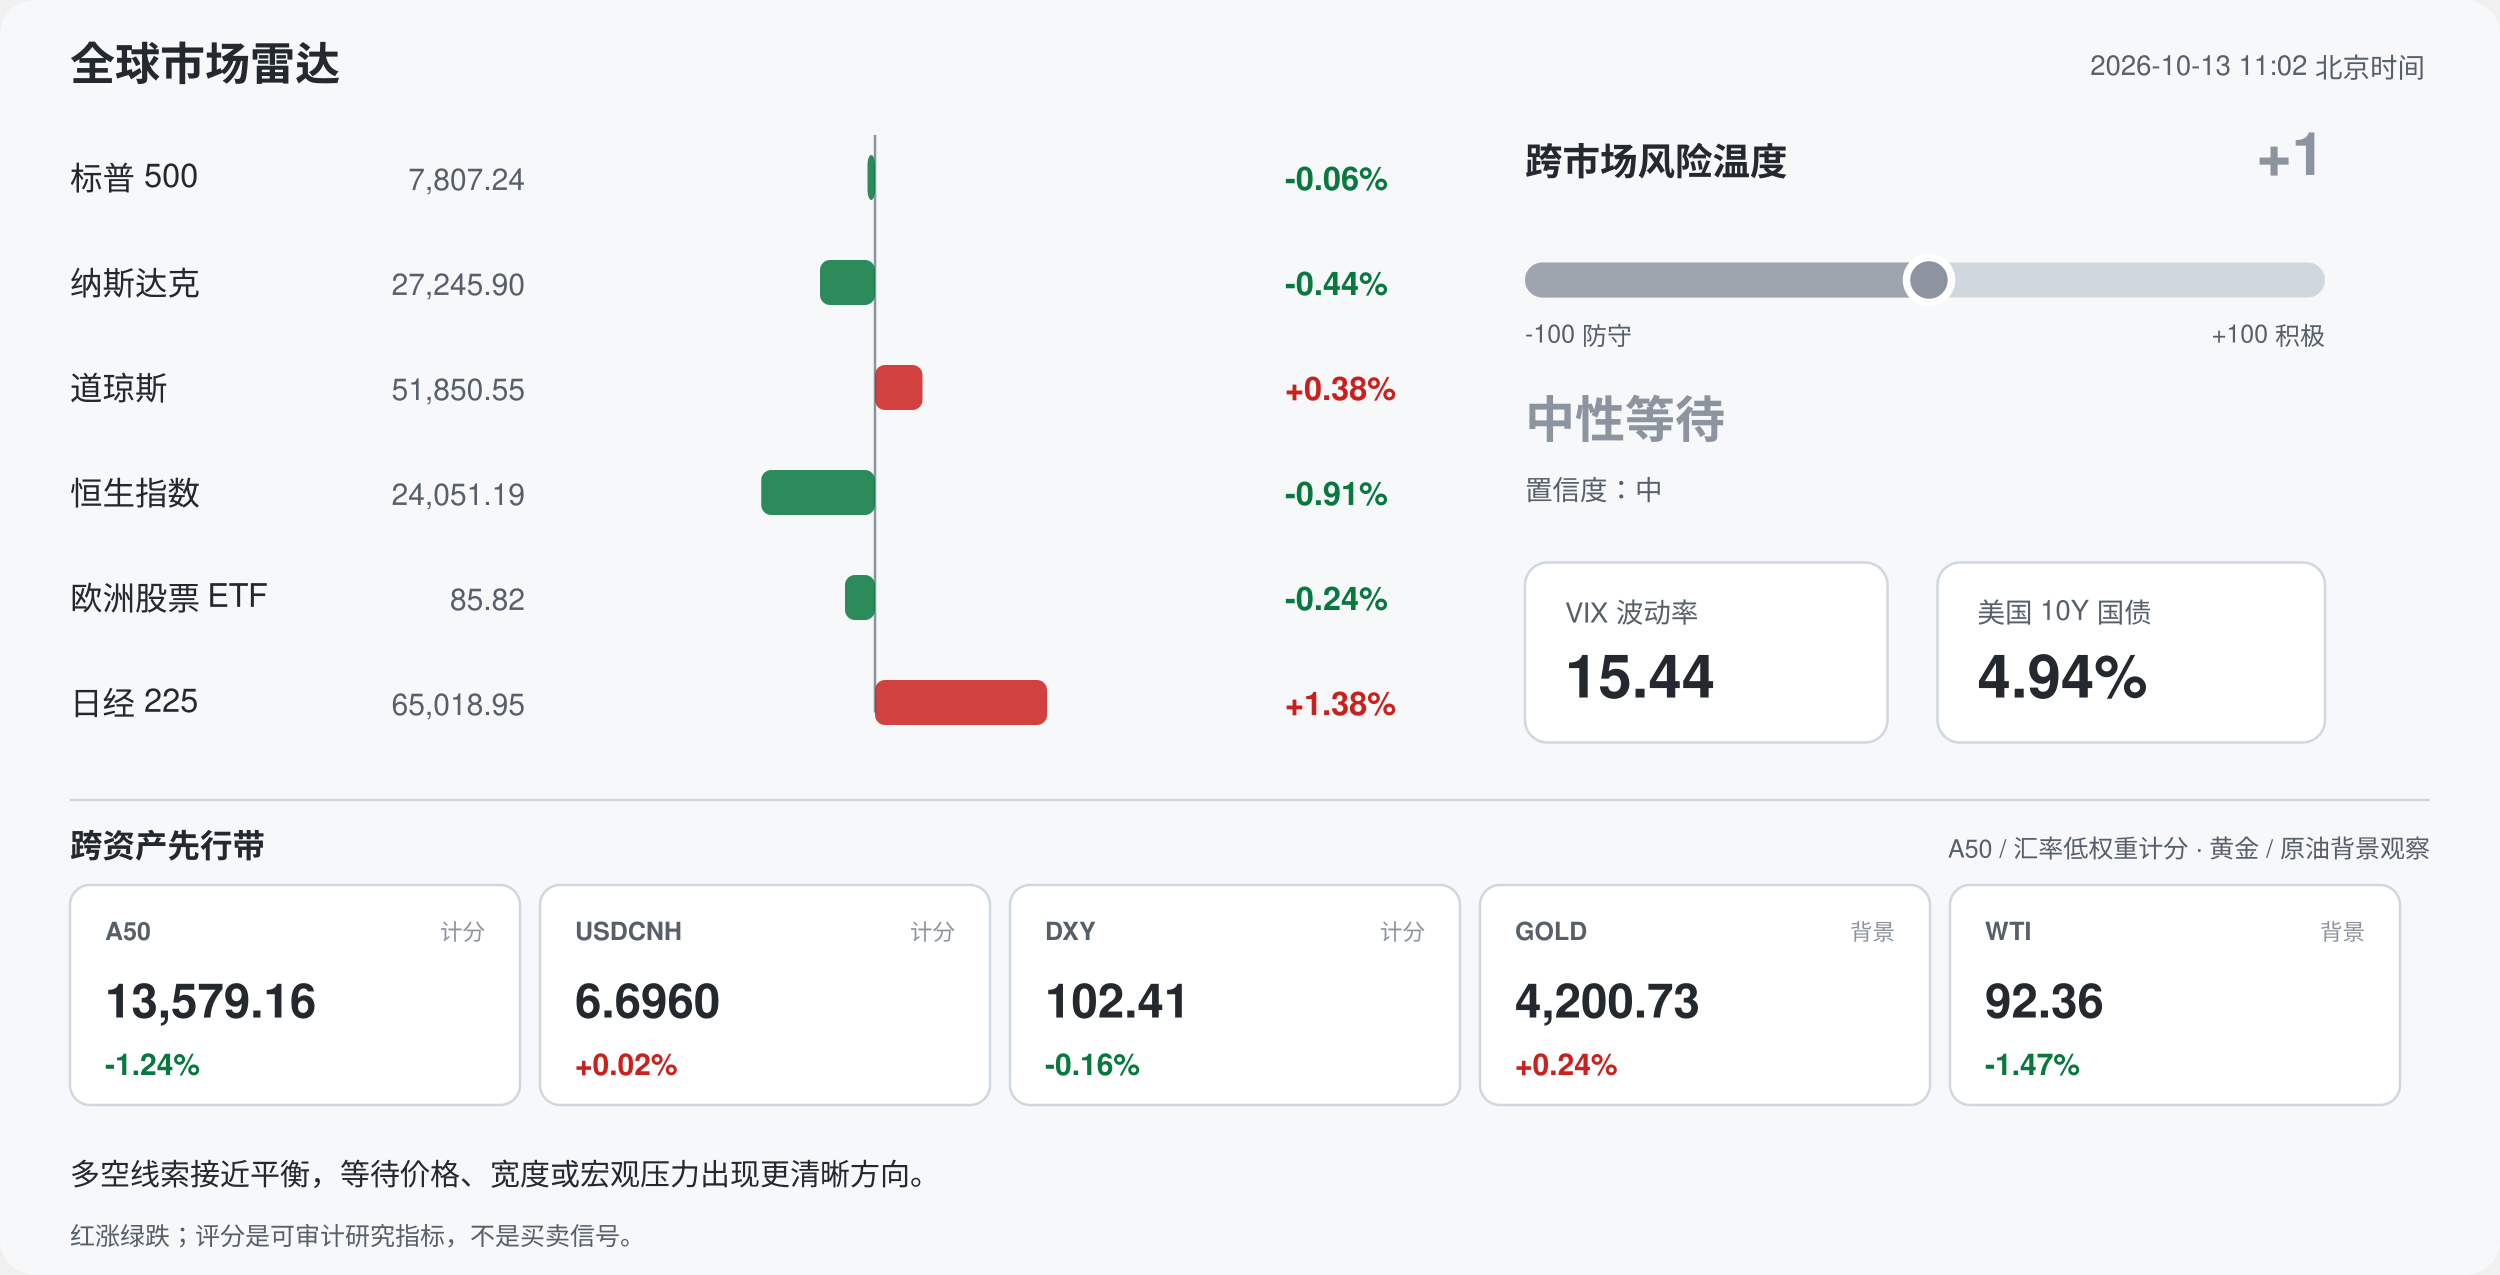
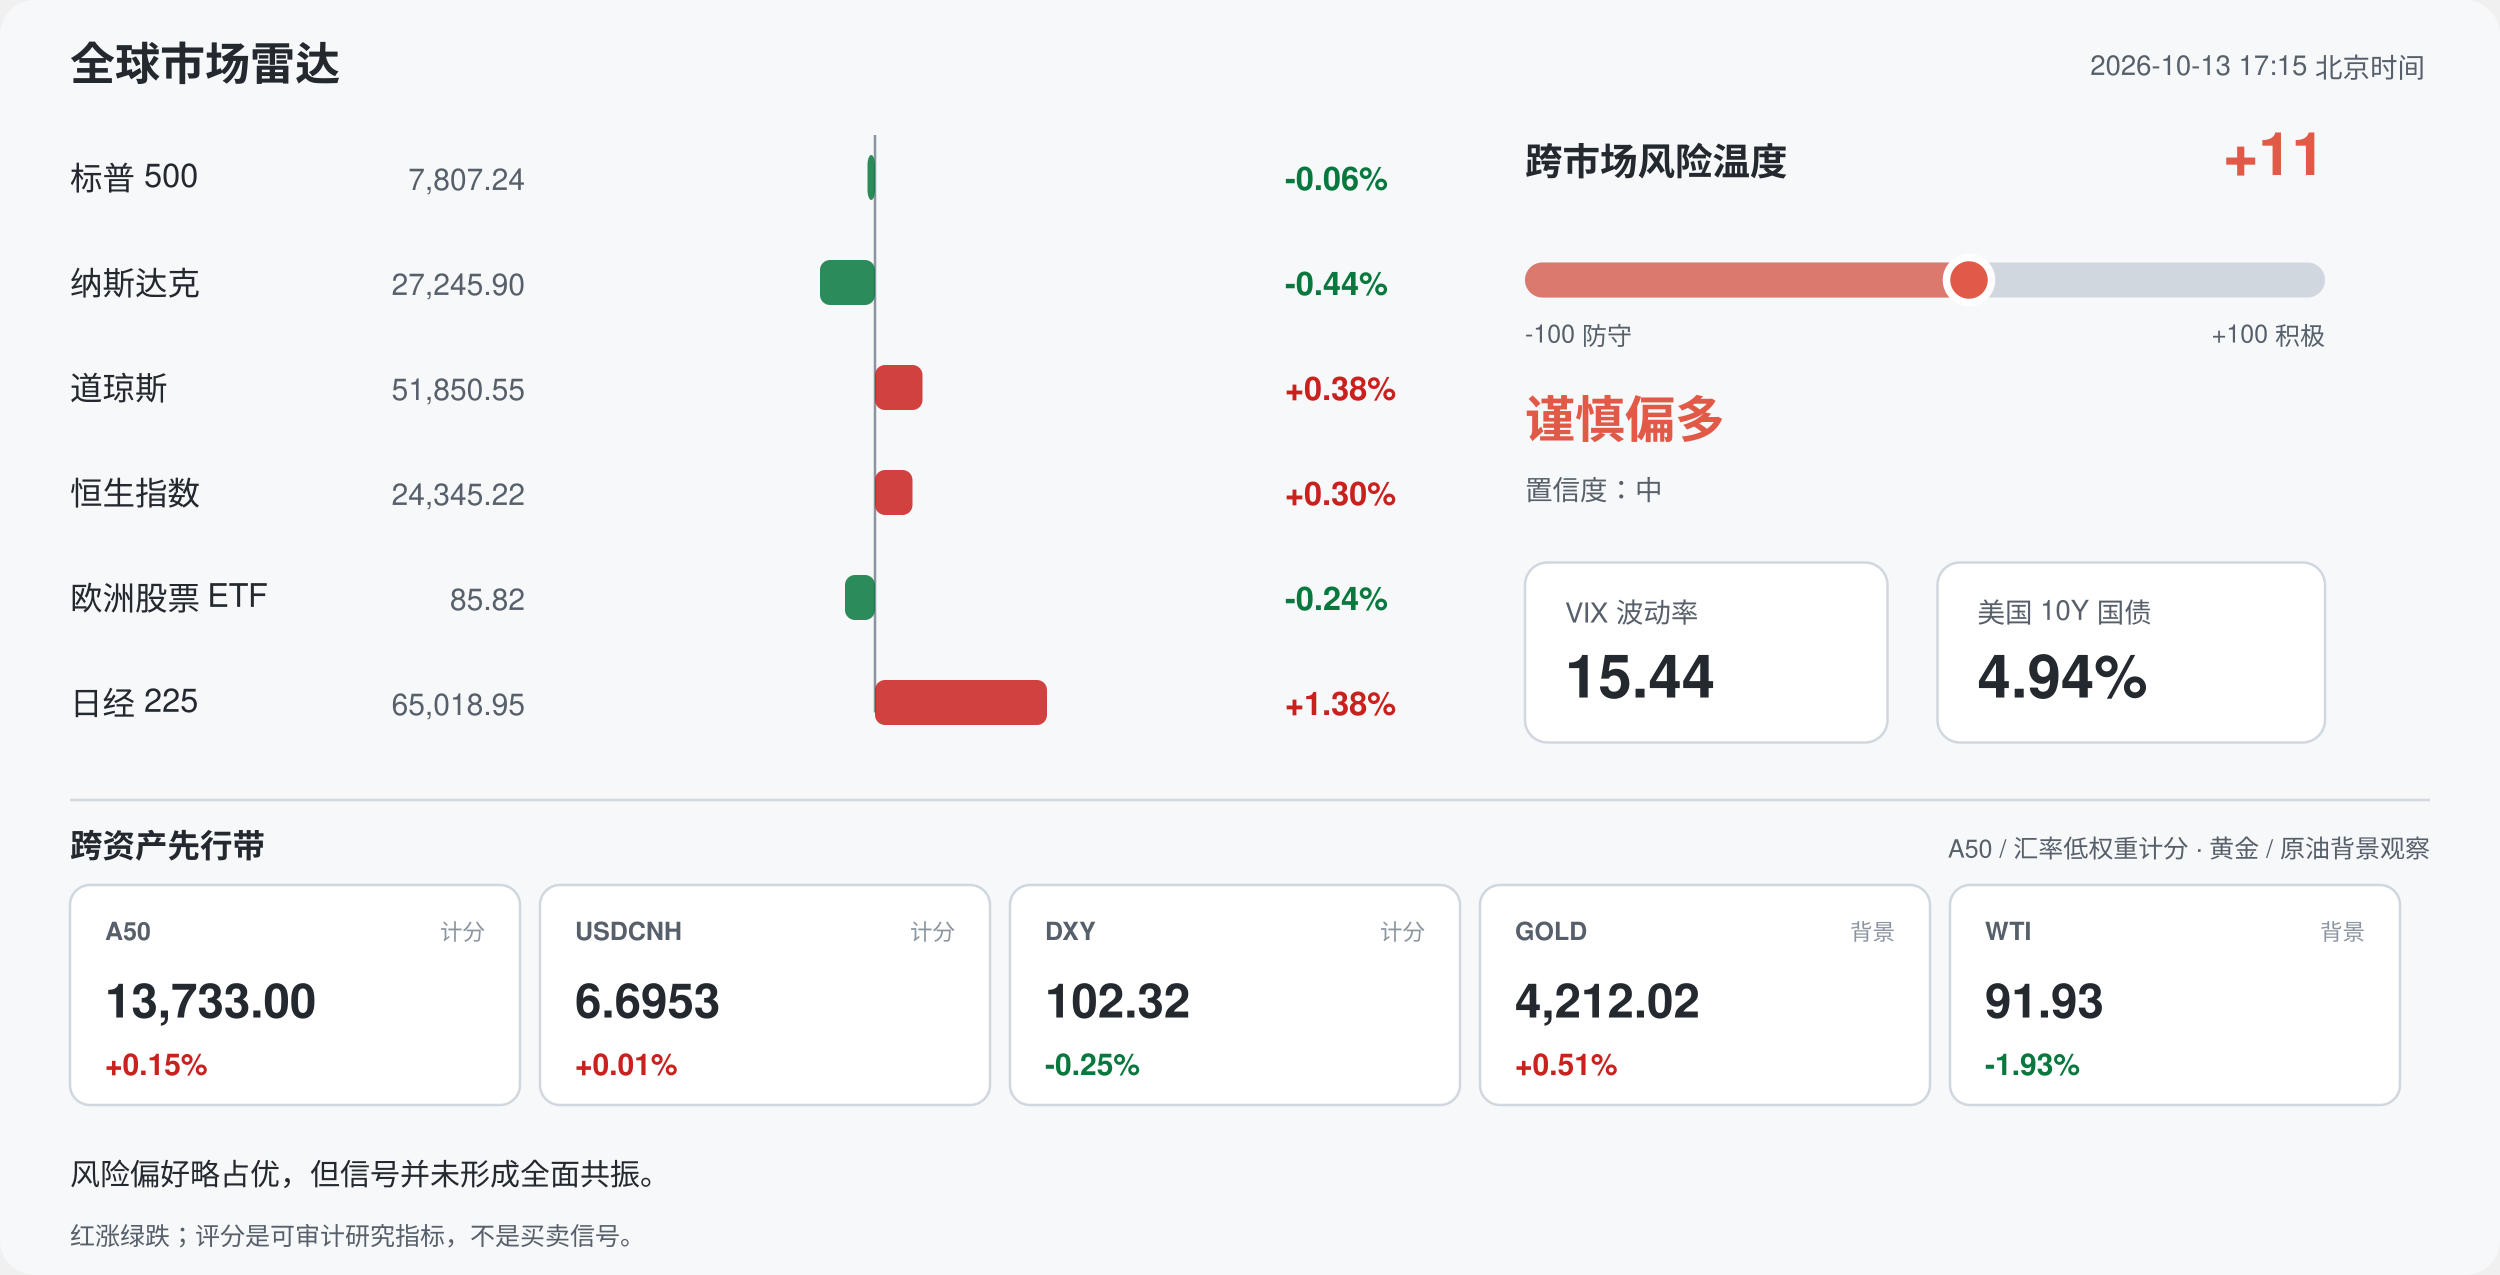
<svg xmlns="http://www.w3.org/2000/svg" width="1000" height="510" viewBox="0 0 1000 510" font-family="-apple-system,Segoe UI,Helvetica,Arial,sans-serif">
  <rect width="1000" height="510" rx="14" fill="#f6f8fa" />
  <text x="28" y="32" font-size="18" font-weight="700" fill="#24292f">全球市场雷达</text>
-   <text x="970" y="30" font-size="11" fill="#57606a" text-anchor="end">2026-10-13 11:02 北京时间</text>
+   <text x="970" y="30" font-size="11" fill="#57606a" text-anchor="end">2026-10-13 17:15 北京时间</text>
  <line x1="350" y1="54" x2="350" y2="285" stroke="#8c959f" stroke-width="1" />
  <text x="28" y="76" font-size="13" fill="#24292f">标普 500</text>
  <text x="210" y="76" font-size="12" fill="#57606a" text-anchor="end">7,807.24</text>
  <rect x="347.0" y="62" width="3.0" height="18" rx="4" fill="#08783e" opacity="0.85" />
  <text x="514" y="76" font-size="13" font-weight="600" fill="#08783e">-0.06%</text>
  <text x="28" y="118" font-size="13" fill="#24292f">纳斯达克</text>
  <text x="210" y="118" font-size="12" fill="#57606a" text-anchor="end">27,245.90</text>
  <rect x="328.0" y="104" width="22.0" height="18" rx="4" fill="#08783e" opacity="0.85" />
  <text x="514" y="118" font-size="13" font-weight="600" fill="#08783e">-0.44%</text>
  <text x="28" y="160" font-size="13" fill="#24292f">道琼斯</text>
  <text x="210" y="160" font-size="12" fill="#57606a" text-anchor="end">51,850.55</text>
  <rect x="350.0" y="146" width="19.0" height="18" rx="4" fill="#c9211e" opacity="0.85" />
  <text x="514" y="160" font-size="13" font-weight="600" fill="#c9211e">+0.38%</text>
  <text x="28" y="202" font-size="13" fill="#24292f">恒生指数</text>
-   <text x="210" y="202" font-size="12" fill="#57606a" text-anchor="end">24,051.19</text>
-   <rect x="304.5" y="188" width="45.5" height="18" rx="4" fill="#08783e" opacity="0.85" />
-   <text x="514" y="202" font-size="13" font-weight="600" fill="#08783e">-0.91%</text>
+   <text x="210" y="202" font-size="12" fill="#57606a" text-anchor="end">24,345.22</text>
+   <rect x="350.0" y="188" width="15.0" height="18" rx="4" fill="#c9211e" opacity="0.85" />
+   <text x="514" y="202" font-size="13" font-weight="600" fill="#c9211e">+0.30%</text>
  <text x="28" y="244" font-size="13" fill="#24292f">欧洲股票 ETF</text>
  <text x="210" y="244" font-size="12" fill="#57606a" text-anchor="end">85.82</text>
  <rect x="338.0" y="230" width="12.0" height="18" rx="4" fill="#08783e" opacity="0.85" />
  <text x="514" y="244" font-size="13" font-weight="600" fill="#08783e">-0.24%</text>
  <text x="28" y="286" font-size="13" fill="#24292f">日经 225</text>
  <text x="210" y="286" font-size="12" fill="#57606a" text-anchor="end">65,018.95</text>
  <rect x="350.0" y="272" width="68.8" height="18" rx="4" fill="#c9211e" opacity="0.85" />
  <text x="514" y="286" font-size="13" font-weight="600" fill="#c9211e">+1.38%</text>
  <text x="610" y="70" font-size="15" font-weight="700" fill="#24292f">跨市场风险温度</text>
-   <text x="930" y="70" font-size="24" font-weight="700" fill="#8c959f" text-anchor="end">+1</text>
+   <text x="930" y="70" font-size="24" font-weight="700" fill="#e05a47" text-anchor="end">+11</text>
  <rect x="610" y="105" width="320" height="14" rx="7" fill="#d0d7de" />
-   <rect x="610" y="105" width="161.6" height="14" rx="7" fill="#8c959f" opacity="0.75" />
-   <circle cx="771.6" cy="112" r="9" fill="#8c959f" stroke="#ffffff" stroke-width="3" />
+   <rect x="610" y="105" width="177.6" height="14" rx="7" fill="#e05a47" opacity="0.75" />
+   <circle cx="787.6" cy="112" r="9" fill="#e05a47" stroke="#ffffff" stroke-width="3" />
  <text x="610" y="137" font-size="10" fill="#57606a">-100 防守</text>
  <text x="930" y="137" font-size="10" fill="#57606a" text-anchor="end">+100 积极</text>
-   <text x="610" y="175" font-size="20" font-weight="700" fill="#8c959f">中性等待</text>
+   <text x="610" y="175" font-size="20" font-weight="700" fill="#e05a47">谨慎偏多</text>
  <text x="610" y="200" font-size="11" fill="#57606a">置信度：中</text>
  <rect x="610" y="225" width="145" height="72" rx="9" fill="#ffffff" stroke="#d0d7de" />
  <text x="626" y="249" font-size="11" fill="#57606a">VIX 波动率</text>
  <text x="626" y="279" font-size="24" font-weight="700" fill="#24292f">15.44</text>
  <rect x="775" y="225" width="155" height="72" rx="9" fill="#ffffff" stroke="#d0d7de" />
  <text x="791" y="249" font-size="11" fill="#57606a">美国 10Y 国债</text>
  <text x="791" y="279" font-size="24" font-weight="700" fill="#24292f">4.94%</text>
  <line x1="28" y1="320" x2="972" y2="320" stroke="#d0d7de" />
  <text x="28" y="343" font-size="13" font-weight="700" fill="#24292f">跨资产先行带</text>
  <text x="972" y="343" font-size="10" fill="#57606a" text-anchor="end">A50 / 汇率低权重计分 · 黄金 / 原油背景观察</text>
  <rect x="28" y="354" width="180" height="88" rx="8" fill="#ffffff" stroke="#d0d7de" />
  <text x="42" y="376" font-size="10" font-weight="700" fill="#57606a">A50</text>
  <text x="194" y="376" font-size="9" fill="#8c959f" text-anchor="end">计分</text>
-   <text x="42" y="407" font-size="19" font-weight="700" fill="#24292f">13,579.16</text>
-   <text x="42" y="430" font-size="12" font-weight="700" fill="#08783e">-1.24%</text>
+   <text x="42" y="407" font-size="19" font-weight="700" fill="#24292f">13,733.00</text>
+   <text x="42" y="430" font-size="12" font-weight="700" fill="#c9211e">+0.15%</text>
  <rect x="216" y="354" width="180" height="88" rx="8" fill="#ffffff" stroke="#d0d7de" />
  <text x="230" y="376" font-size="10" font-weight="700" fill="#57606a">USDCNH</text>
  <text x="382" y="376" font-size="9" fill="#8c959f" text-anchor="end">计分</text>
-   <text x="230" y="407" font-size="19" font-weight="700" fill="#24292f">6.6960</text>
-   <text x="230" y="430" font-size="12" font-weight="700" fill="#c9211e">+0.02%</text>
+   <text x="230" y="407" font-size="19" font-weight="700" fill="#24292f">6.6953</text>
+   <text x="230" y="430" font-size="12" font-weight="700" fill="#c9211e">+0.01%</text>
  <rect x="404" y="354" width="180" height="88" rx="8" fill="#ffffff" stroke="#d0d7de" />
  <text x="418" y="376" font-size="10" font-weight="700" fill="#57606a">DXY</text>
  <text x="570" y="376" font-size="9" fill="#8c959f" text-anchor="end">计分</text>
-   <text x="418" y="407" font-size="19" font-weight="700" fill="#24292f">102.41</text>
-   <text x="418" y="430" font-size="12" font-weight="700" fill="#08783e">-0.16%</text>
+   <text x="418" y="407" font-size="19" font-weight="700" fill="#24292f">102.32</text>
+   <text x="418" y="430" font-size="12" font-weight="700" fill="#08783e">-0.25%</text>
  <rect x="592" y="354" width="180" height="88" rx="8" fill="#ffffff" stroke="#d0d7de" />
  <text x="606" y="376" font-size="10" font-weight="700" fill="#57606a">GOLD</text>
  <text x="758" y="376" font-size="9" fill="#8c959f" text-anchor="end">背景</text>
-   <text x="606" y="407" font-size="19" font-weight="700" fill="#24292f">4,200.73</text>
-   <text x="606" y="430" font-size="12" font-weight="700" fill="#c9211e">+0.24%</text>
+   <text x="606" y="407" font-size="19" font-weight="700" fill="#24292f">4,212.02</text>
+   <text x="606" y="430" font-size="12" font-weight="700" fill="#c9211e">+0.51%</text>
  <rect x="780" y="354" width="180" height="88" rx="8" fill="#ffffff" stroke="#d0d7de" />
  <text x="794" y="376" font-size="10" font-weight="700" fill="#57606a">WTI</text>
  <text x="946" y="376" font-size="9" fill="#8c959f" text-anchor="end">背景</text>
-   <text x="794" y="407" font-size="19" font-weight="700" fill="#24292f">92.36</text>
-   <text x="794" y="430" font-size="12" font-weight="700" fill="#08783e">-1.47%</text>
-   <text x="28" y="474" font-size="12" fill="#24292f">多空线索接近平衡，等待价格、宽度或宏观压力出现更清晰方向。</text>
+   <text x="794" y="407" font-size="19" font-weight="700" fill="#24292f">91.93</text>
+   <text x="794" y="430" font-size="12" font-weight="700" fill="#08783e">-1.93%</text>
+   <text x="28" y="474" font-size="12" fill="#24292f">风险偏好略占优，但信号并未形成全面共振。</text>
  <text x="28" y="498" font-size="10" fill="#57606a">红涨绿跌；评分是可审计研究指标，不是买卖信号。</text>
</svg>
